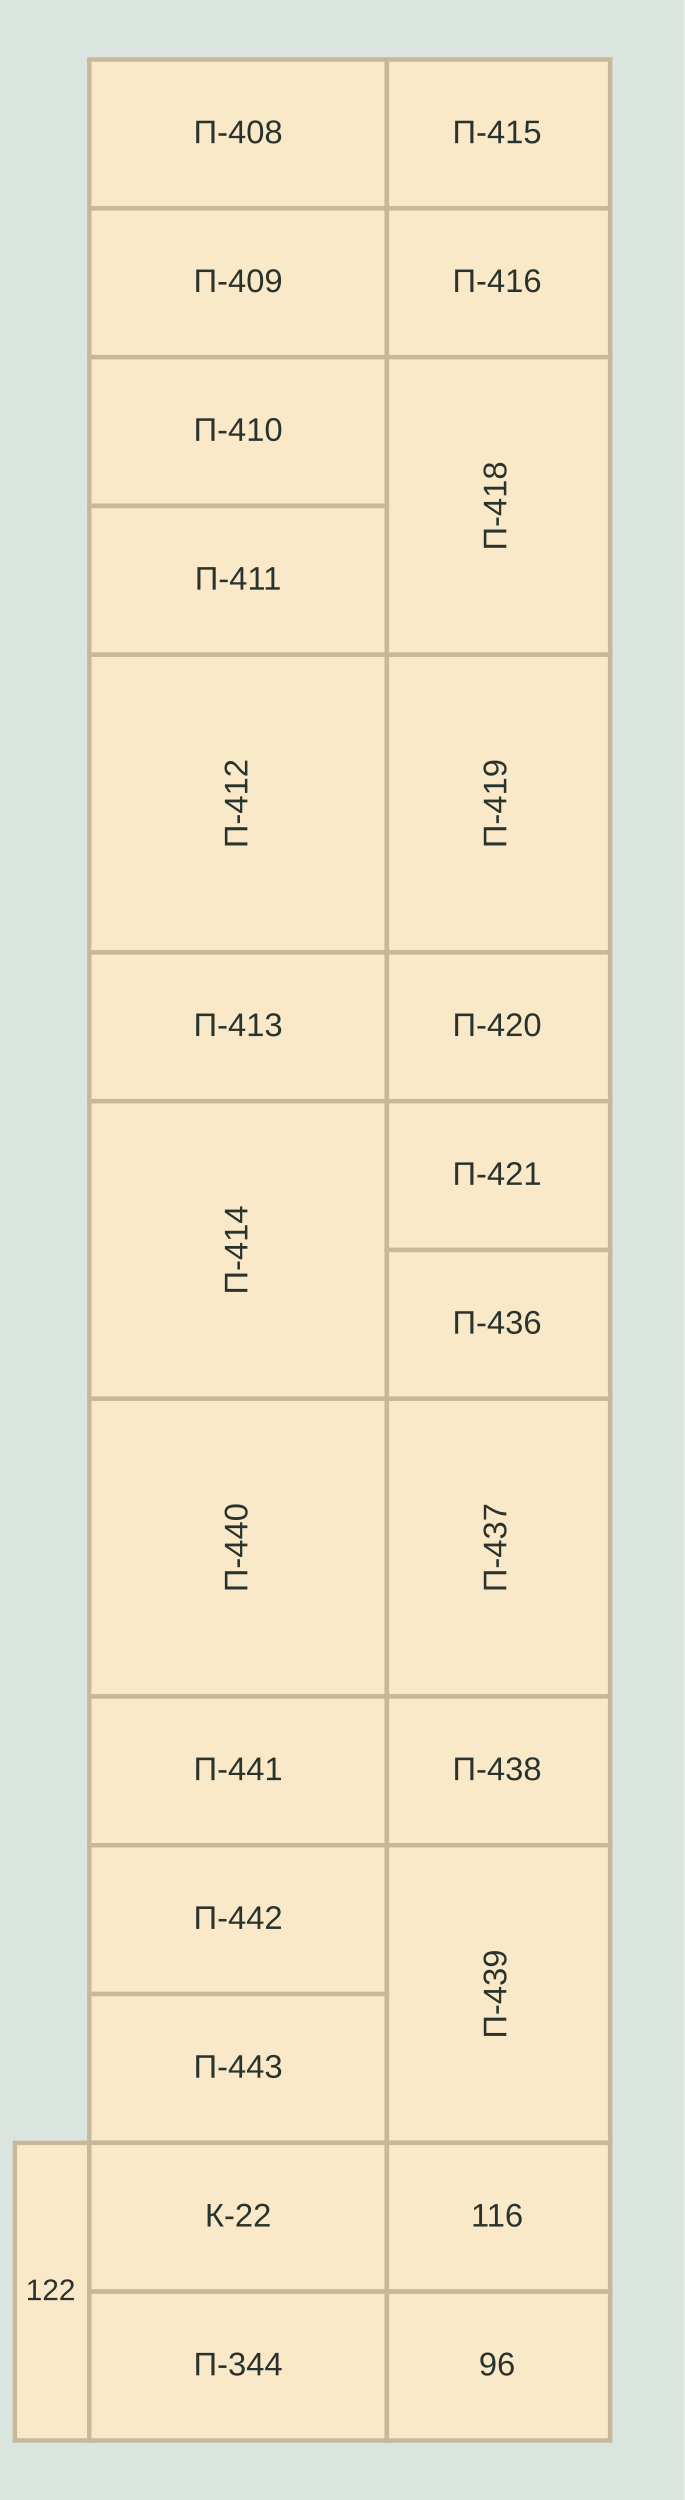
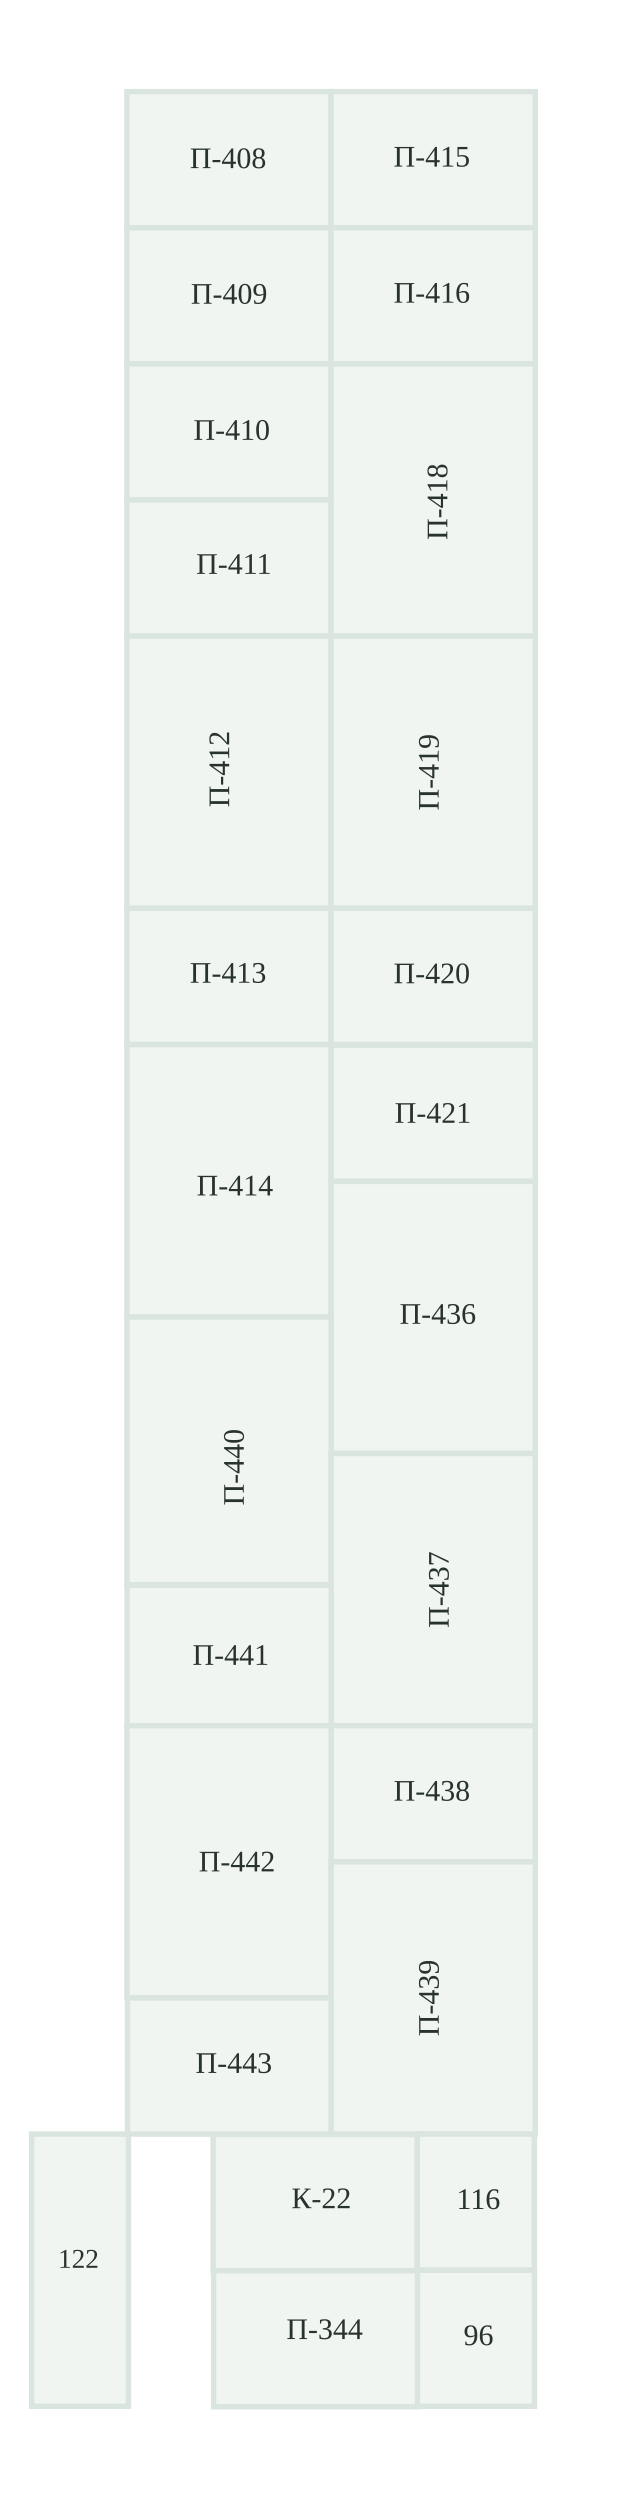
- <svg xmlns="http://www.w3.org/2000/svg" width="230" height="840" viewBox="0 0 230 840" fill="none" font-family="Arial, sans-serif">
-   <rect width="230" height="840" fill="#DAE5DF" />
-   <rect x="30" y="20" width="100" height="50" fill="#FAE9C8" stroke="#c8b898" stroke-width="1.5" />
-   <text x="80" y="45" font-size="11" fill="#29332D" text-anchor="middle" dominant-baseline="middle">П-408</text>
-   <rect x="130" y="20" width="75" height="50" fill="#FAE9C8" stroke="#c8b898" stroke-width="1.5" />
-   <text x="167" y="45" font-size="11" fill="#29332D" text-anchor="middle" dominant-baseline="middle">П-415</text>
-   <rect x="30" y="70" width="100" height="50" fill="#FAE9C8" stroke="#c8b898" stroke-width="1.5" />
-   <text x="80" y="95" font-size="11" fill="#29332D" text-anchor="middle" dominant-baseline="middle">П-409</text>
-   <rect x="130" y="70" width="75" height="50" fill="#FAE9C8" stroke="#c8b898" stroke-width="1.5" />
-   <text x="167" y="95" font-size="11" fill="#29332D" text-anchor="middle" dominant-baseline="middle">П-416</text>
-   <rect x="30" y="120" width="100" height="50" fill="#FAE9C8" stroke="#c8b898" stroke-width="1.5" />
-   <text x="80" y="145" font-size="11" fill="#29332D" text-anchor="middle" dominant-baseline="middle">П-410</text>
-   <rect x="30" y="170" width="100" height="50" fill="#FAE9C8" stroke="#c8b898" stroke-width="1.5" />
-   <text x="80" y="195" font-size="11" fill="#29332D" text-anchor="middle" dominant-baseline="middle">П-411</text>
-   <rect x="130" y="120" width="75" height="100" fill="#FAE9C8" stroke="#c8b898" stroke-width="1.5" />
-   <text x="167" y="170" font-size="11" fill="#29332D" text-anchor="middle" dominant-baseline="middle" transform="rotate(-90 167 170)">П-418</text>
-   <rect x="30" y="220" width="100" height="100" fill="#FAE9C8" stroke="#c8b898" stroke-width="1.5" />
-   <text x="80" y="270" font-size="11" fill="#29332D" text-anchor="middle" dominant-baseline="middle" transform="rotate(-90 80 270)">П-412</text>
-   <rect x="130" y="220" width="75" height="100" fill="#FAE9C8" stroke="#c8b898" stroke-width="1.5" />
-   <text x="167" y="270" font-size="11" fill="#29332D" text-anchor="middle" dominant-baseline="middle" transform="rotate(-90 167 270)">П-419</text>
-   <rect x="30" y="320" width="100" height="50" fill="#FAE9C8" stroke="#c8b898" stroke-width="1.5" />
-   <text x="80" y="345" font-size="11" fill="#29332D" text-anchor="middle" dominant-baseline="middle">П-413</text>
-   <rect x="130" y="320" width="75" height="50" fill="#FAE9C8" stroke="#c8b898" stroke-width="1.5" />
-   <text x="167" y="345" font-size="11" fill="#29332D" text-anchor="middle" dominant-baseline="middle">П-420</text>
-   <rect x="30" y="370" width="100" height="100" fill="#FAE9C8" stroke="#c8b898" stroke-width="1.5" />
-   <text x="80" y="420" font-size="11" fill="#29332D" text-anchor="middle" dominant-baseline="middle" transform="rotate(-90 80 420)">П-414</text>
-   <rect x="130" y="370" width="75" height="50" fill="#FAE9C8" stroke="#c8b898" stroke-width="1.5" />
-   <text x="167" y="395" font-size="11" fill="#29332D" text-anchor="middle" dominant-baseline="middle">П-421</text>
-   <rect x="130" y="420" width="75" height="50" fill="#FAE9C8" stroke="#c8b898" stroke-width="1.5" />
-   <text x="167" y="445" font-size="11" fill="#29332D" text-anchor="middle" dominant-baseline="middle">П-436</text>
-   <rect x="30" y="470" width="100" height="100" fill="#FAE9C8" stroke="#c8b898" stroke-width="1.5" />
-   <text x="80" y="520" font-size="11" fill="#29332D" text-anchor="middle" dominant-baseline="middle" transform="rotate(-90 80 520)">П-440</text>
-   <rect x="130" y="470" width="75" height="100" fill="#FAE9C8" stroke="#c8b898" stroke-width="1.5" />
-   <text x="167" y="520" font-size="11" fill="#29332D" text-anchor="middle" dominant-baseline="middle" transform="rotate(-90 167 520)">П-437</text>
-   <rect x="30" y="570" width="100" height="50" fill="#FAE9C8" stroke="#c8b898" stroke-width="1.5" />
-   <text x="80" y="595" font-size="11" fill="#29332D" text-anchor="middle" dominant-baseline="middle">П-441</text>
-   <rect x="130" y="570" width="75" height="50" fill="#FAE9C8" stroke="#c8b898" stroke-width="1.5" />
-   <text x="167" y="595" font-size="11" fill="#29332D" text-anchor="middle" dominant-baseline="middle">П-438</text>
-   <rect x="30" y="620" width="100" height="50" fill="#FAE9C8" stroke="#c8b898" stroke-width="1.5" />
-   <text x="80" y="645" font-size="11" fill="#29332D" text-anchor="middle" dominant-baseline="middle">П-442</text>
-   <rect x="30" y="670" width="100" height="50" fill="#FAE9C8" stroke="#c8b898" stroke-width="1.5" />
-   <text x="80" y="695" font-size="11" fill="#29332D" text-anchor="middle" dominant-baseline="middle">П-443</text>
-   <rect x="130" y="620" width="75" height="100" fill="#FAE9C8" stroke="#c8b898" stroke-width="1.5" />
-   <text x="167" y="670" font-size="11" fill="#29332D" text-anchor="middle" dominant-baseline="middle" transform="rotate(-90 167 670)">П-439</text>
-   <rect x="5" y="720" width="25" height="100" fill="#FAE9C8" stroke="#c8b898" stroke-width="1.5" />
-   <text x="17" y="770" font-size="10" fill="#29332D" text-anchor="middle" dominant-baseline="middle">122</text>
-   <rect x="30" y="720" width="100" height="50" fill="#FAE9C8" stroke="#c8b898" stroke-width="1.5" />
-   <text x="80" y="745" font-size="11" fill="#29332D" text-anchor="middle" dominant-baseline="middle">К-22</text>
-   <rect x="130" y="720" width="75" height="50" fill="#FAE9C8" stroke="#c8b898" stroke-width="1.5" />
-   <text x="167" y="745" font-size="11" fill="#29332D" text-anchor="middle" dominant-baseline="middle">116</text>
-   <rect x="30" y="770" width="100" height="50" fill="#FAE9C8" stroke="#c8b898" stroke-width="1.5" />
-   <text x="80" y="795" font-size="11" fill="#29332D" text-anchor="middle" dominant-baseline="middle">П-344</text>
-   <rect x="130" y="770" width="75" height="50" fill="#FAE9C8" stroke="#c8b898" stroke-width="1.5" />
-   <text x="167" y="795" font-size="11" fill="#29332D" text-anchor="middle" dominant-baseline="middle">96</text>
+ <svg xmlns="http://www.w3.org/2000/svg" viewBox="-11.622 -41.772 231.682 918.33">
+   <rect x="34.994" y="-8.114" width="75" height="50" fill="rgb(240,245,242)" stroke="#DAE5DF" stroke-width="2" />
+   <text x="72.16" y="17.465" font-size="11" fill="#29332D" text-anchor="middle" dominant-baseline="middle">П-408</text>
+   <rect x="109.992" y="-8.114" width="75" height="50" fill="rgb(240,245,242)" stroke="#DAE5DF" stroke-width="2" />
+   <text x="146.992" y="16.886" font-size="11" fill="#29332D" text-anchor="middle" dominant-baseline="middle">П-415</text>
+   <rect x="34.994" y="41.886" width="75" height="50" fill="rgb(240,245,242)" stroke="#DAE5DF" stroke-width="2" />
+   <text x="72.546" y="67.272" font-size="11" fill="#29332D" text-anchor="middle" dominant-baseline="middle">П-409</text>
+   <rect x="109.992" y="41.886" width="75" height="50" fill="rgb(240,245,242)" stroke="#DAE5DF" stroke-width="2" />
+   <text x="146.992" y="66.886" font-size="11" fill="#29332D" text-anchor="middle" dominant-baseline="middle">П-416</text>
+   <rect x="34.994" y="91.886" width="75" height="50" fill="rgb(240,245,242)" stroke="#DAE5DF" stroke-width="2" />
+   <text x="73.512" y="117.272" font-size="11" fill="#29332D" text-anchor="middle" dominant-baseline="middle">П-410</text>
+   <rect x="34.994" y="141.886" width="75" height="50" fill="rgb(240,245,242)" stroke="#DAE5DF" stroke-width="2" />
+   <text x="74.284" y="166.5" font-size="11" fill="#29332D" text-anchor="middle" dominant-baseline="middle">П-411</text>
+   <rect x="109.992" y="91.886" width="75" height="100" fill="rgb(240,245,242)" stroke="#DAE5DF" stroke-width="2" />
+   <text x="167" y="170" font-size="11" fill="#29332D" text-anchor="middle" dominant-baseline="middle" transform="matrix(0, -1, 1, 0, -19.83089, 309.5221)">П-418</text>
+   <rect x="34.994" y="191.886" width="75" height="100" fill="rgb(240,245,242)" stroke="#DAE5DF" stroke-width="2" />
+   <text x="80" y="270" font-size="11" fill="#29332D" text-anchor="middle" dominant-baseline="middle" transform="matrix(0, -1, 1, 0, -199.9653, 320.7278)">П-412</text>
+   <rect x="109.992" y="191.886" width="75" height="100" fill="rgb(240,245,242)" stroke="#DAE5DF" stroke-width="2" />
+   <text x="167" y="270" font-size="11" fill="#29332D" text-anchor="middle" dominant-baseline="middle" transform="matrix(0, -1, 1, 0, -123.0084, 408.8867)">П-419</text>
+   <rect x="34.994" y="291.886" width="75" height="50" fill="rgb(240,245,242)" stroke="#DAE5DF" stroke-width="2" />
+   <text x="72.16" y="316.693" font-size="11" fill="#29332D" text-anchor="middle" dominant-baseline="middle">П-413</text>
+   <rect x="109.992" y="291.886" width="75" height="50" fill="rgb(240,245,242)" stroke="#DAE5DF" stroke-width="2" />
+   <text x="146.992" y="316.886" font-size="11" fill="#29332D" text-anchor="middle" dominant-baseline="middle">П-420</text>
+   <rect x="35.024" y="341.934" width="75" height="100.044" fill="rgb(240,245,242)" stroke="#DAE5DF" stroke-width="2" />
+   <text x="80" y="420" font-size="11" fill="#29332D" text-anchor="middle" dominant-baseline="middle" transform="matrix(1.000007, 0, 0, 0.999993, -5.334633, -25.16935)">П-414</text>
+   <rect x="110.044" y="342.171" width="75" height="50" fill="rgb(240,245,242)" stroke="#DAE5DF" stroke-width="2" />
+   <text x="147.417" y="368.157" font-size="11" fill="#29332D" text-anchor="middle" dominant-baseline="middle">П-421</text>
+   <rect x="110.022" y="392.214" width="75" height="99.935" fill="rgb(240,245,242)" stroke="#DAE5DF" stroke-width="2" />
+   <text x="149.202" y="441.983" font-size="11" fill="#29332D" text-anchor="middle" dominant-baseline="middle">П-436</text>
+   <rect x="35.024" y="442.04" width="75" height="98.409" fill="rgb(240,245,242)" stroke="#DAE5DF" stroke-width="2" />
+   <text x="80" y="520" font-size="11" fill="#29332D" text-anchor="middle" dominant-baseline="middle" transform="matrix(0, -1, 1, 0, -444.5912, 577.1767)">П-440</text>
+   <rect x="110.022" y="492.149" width="75" height="100" fill="rgb(240,245,242)" stroke="#DAE5DF" stroke-width="2" />
+   <text x="167" y="520" font-size="11" fill="#29332D" text-anchor="middle" dominant-baseline="middle" transform="matrix(0, -1, 1, 0, -369.3303, 709.1496)">П-437</text>
+   <rect x="35.066" y="540.491" width="75" height="51.764" fill="rgb(240,245,242)" stroke="#DAE5DF" stroke-width="2" />
+   <text x="73.153" y="567.255" font-size="11" fill="#29332D" text-anchor="middle" dominant-baseline="middle">П-441</text>
+   <rect x="110.022" y="592.149" width="75" height="50" fill="rgb(240,245,242)" stroke="#DAE5DF" stroke-width="2" />
+   <text x="147.022" y="617.149" font-size="11" fill="#29332D" text-anchor="middle" dominant-baseline="middle">П-438</text>
+   <rect x="35.024" y="592.126" width="75" height="100.023" fill="rgb(240,245,242)" stroke="#DAE5DF" stroke-width="2" />
+   <text x="75.438" y="643.129" font-size="11" fill="#29332D" text-anchor="middle" dominant-baseline="middle">П-442</text>
+   <rect x="35.203" y="692.149" width="75" height="50" fill="rgb(240,245,242)" stroke="#DAE5DF" stroke-width="2" />
+   <text x="74.268" y="717.149" font-size="11" fill="#29332D" text-anchor="middle" dominant-baseline="middle">П-443</text>
+   <rect x="110.022" y="642.149" width="75" height="100" fill="rgb(240,245,242)" stroke="#DAE5DF" stroke-width="2" />
+   <text x="167" y="670" font-size="11" fill="#29332D" text-anchor="middle" dominant-baseline="middle" transform="matrix(0, -1, 1, 0, -522.9777, 859.1496)">П-439</text>
+   <rect x="0" y="742.149" width="35.562" height="100" fill="rgb(240,245,242)" stroke="#DAE5DF" stroke-width="2" />
+   <text x="17.198" y="788.981" font-size="10" fill="#29332D" text-anchor="middle" dominant-baseline="middle">122</text>
+   <rect x="66.666" y="742.311" width="75" height="50" fill="rgb(240,245,242)" stroke="#DAE5DF" stroke-width="2" />
+   <text x="106.431" y="766.849" font-size="11" fill="#29332D" text-anchor="middle" dominant-baseline="middle">К-22</text>
+   <rect x="141.662" y="742.149" width="43" height="50" fill="rgb(240,245,242)" stroke="#DAE5DF" stroke-width="2" />
+   <text x="164.102" y="767.149" font-size="11" fill="#29332D" text-anchor="middle" dominant-baseline="middle">116</text>
+   <rect x="66.853" y="792.311" width="75" height="50" fill="rgb(240,245,242)" stroke="#DAE5DF" stroke-width="2" />
+   <text x="107.613" y="814.913" font-size="11" fill="#29332D" text-anchor="middle" dominant-baseline="middle">П-344</text>
+   <rect x="141.707" y="792.149" width="43" height="50" fill="rgb(240,245,242)" stroke="#DAE5DF" stroke-width="2" />
+   <text x="164.154" y="817.149" font-size="11" fill="#29332D" text-anchor="middle" dominant-baseline="middle">96</text>
</svg>
